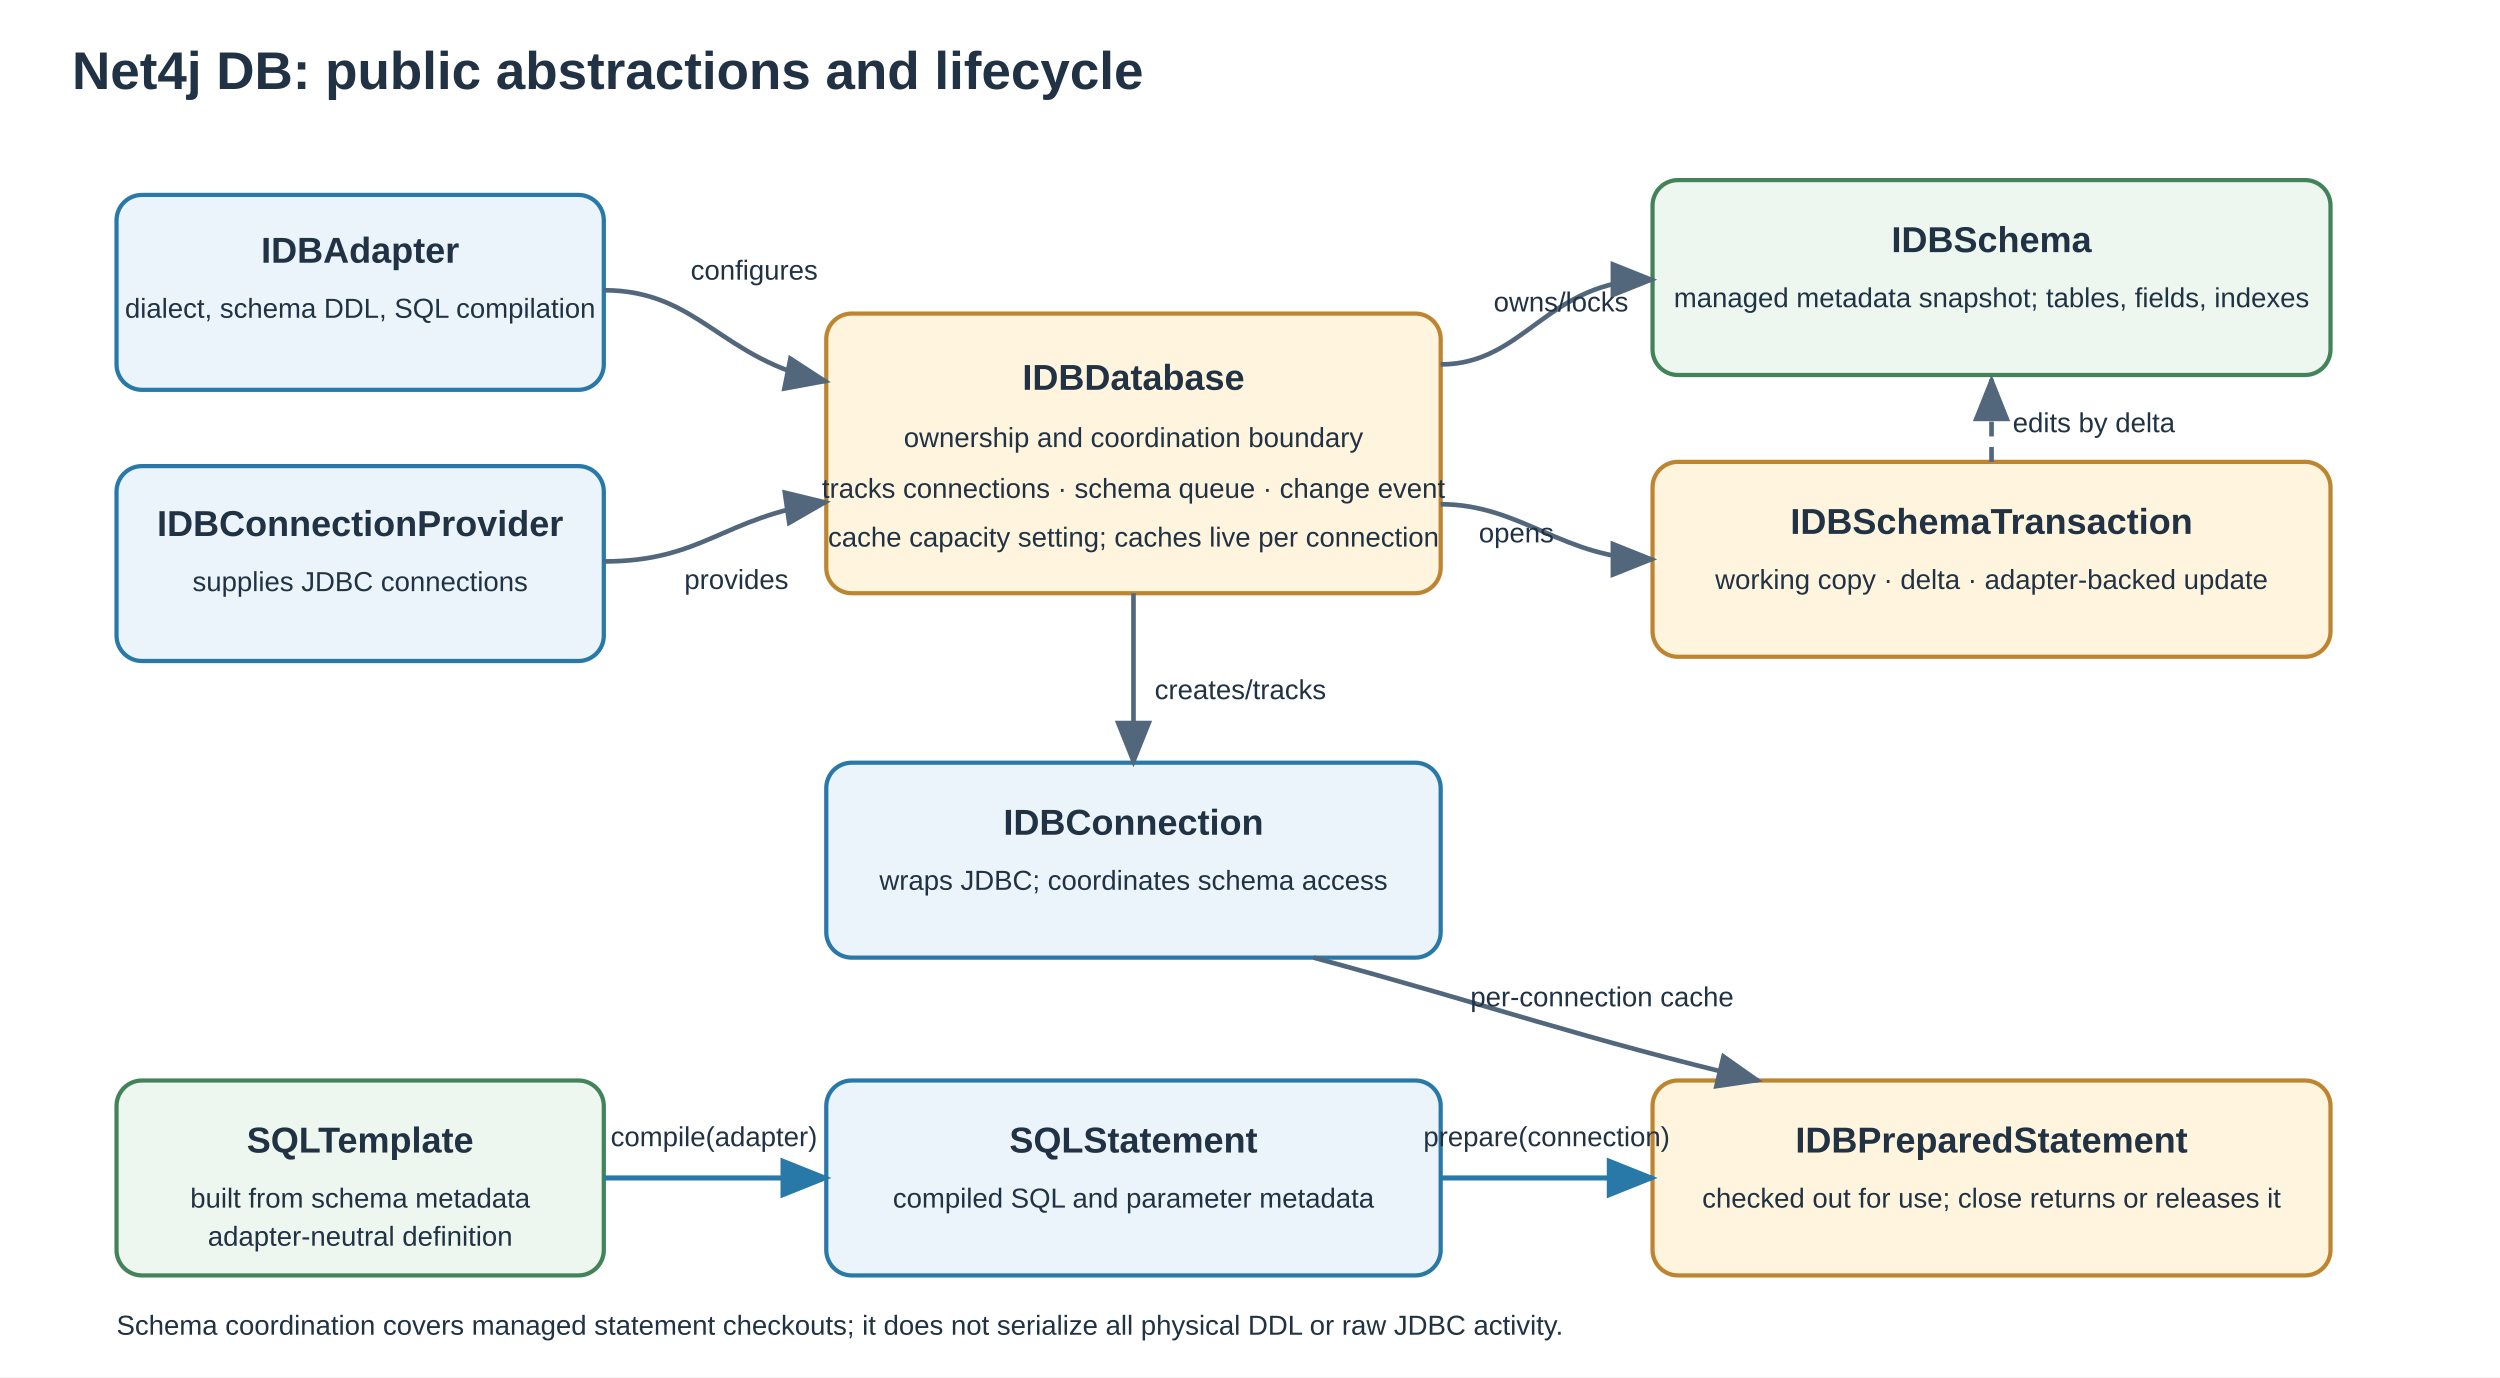
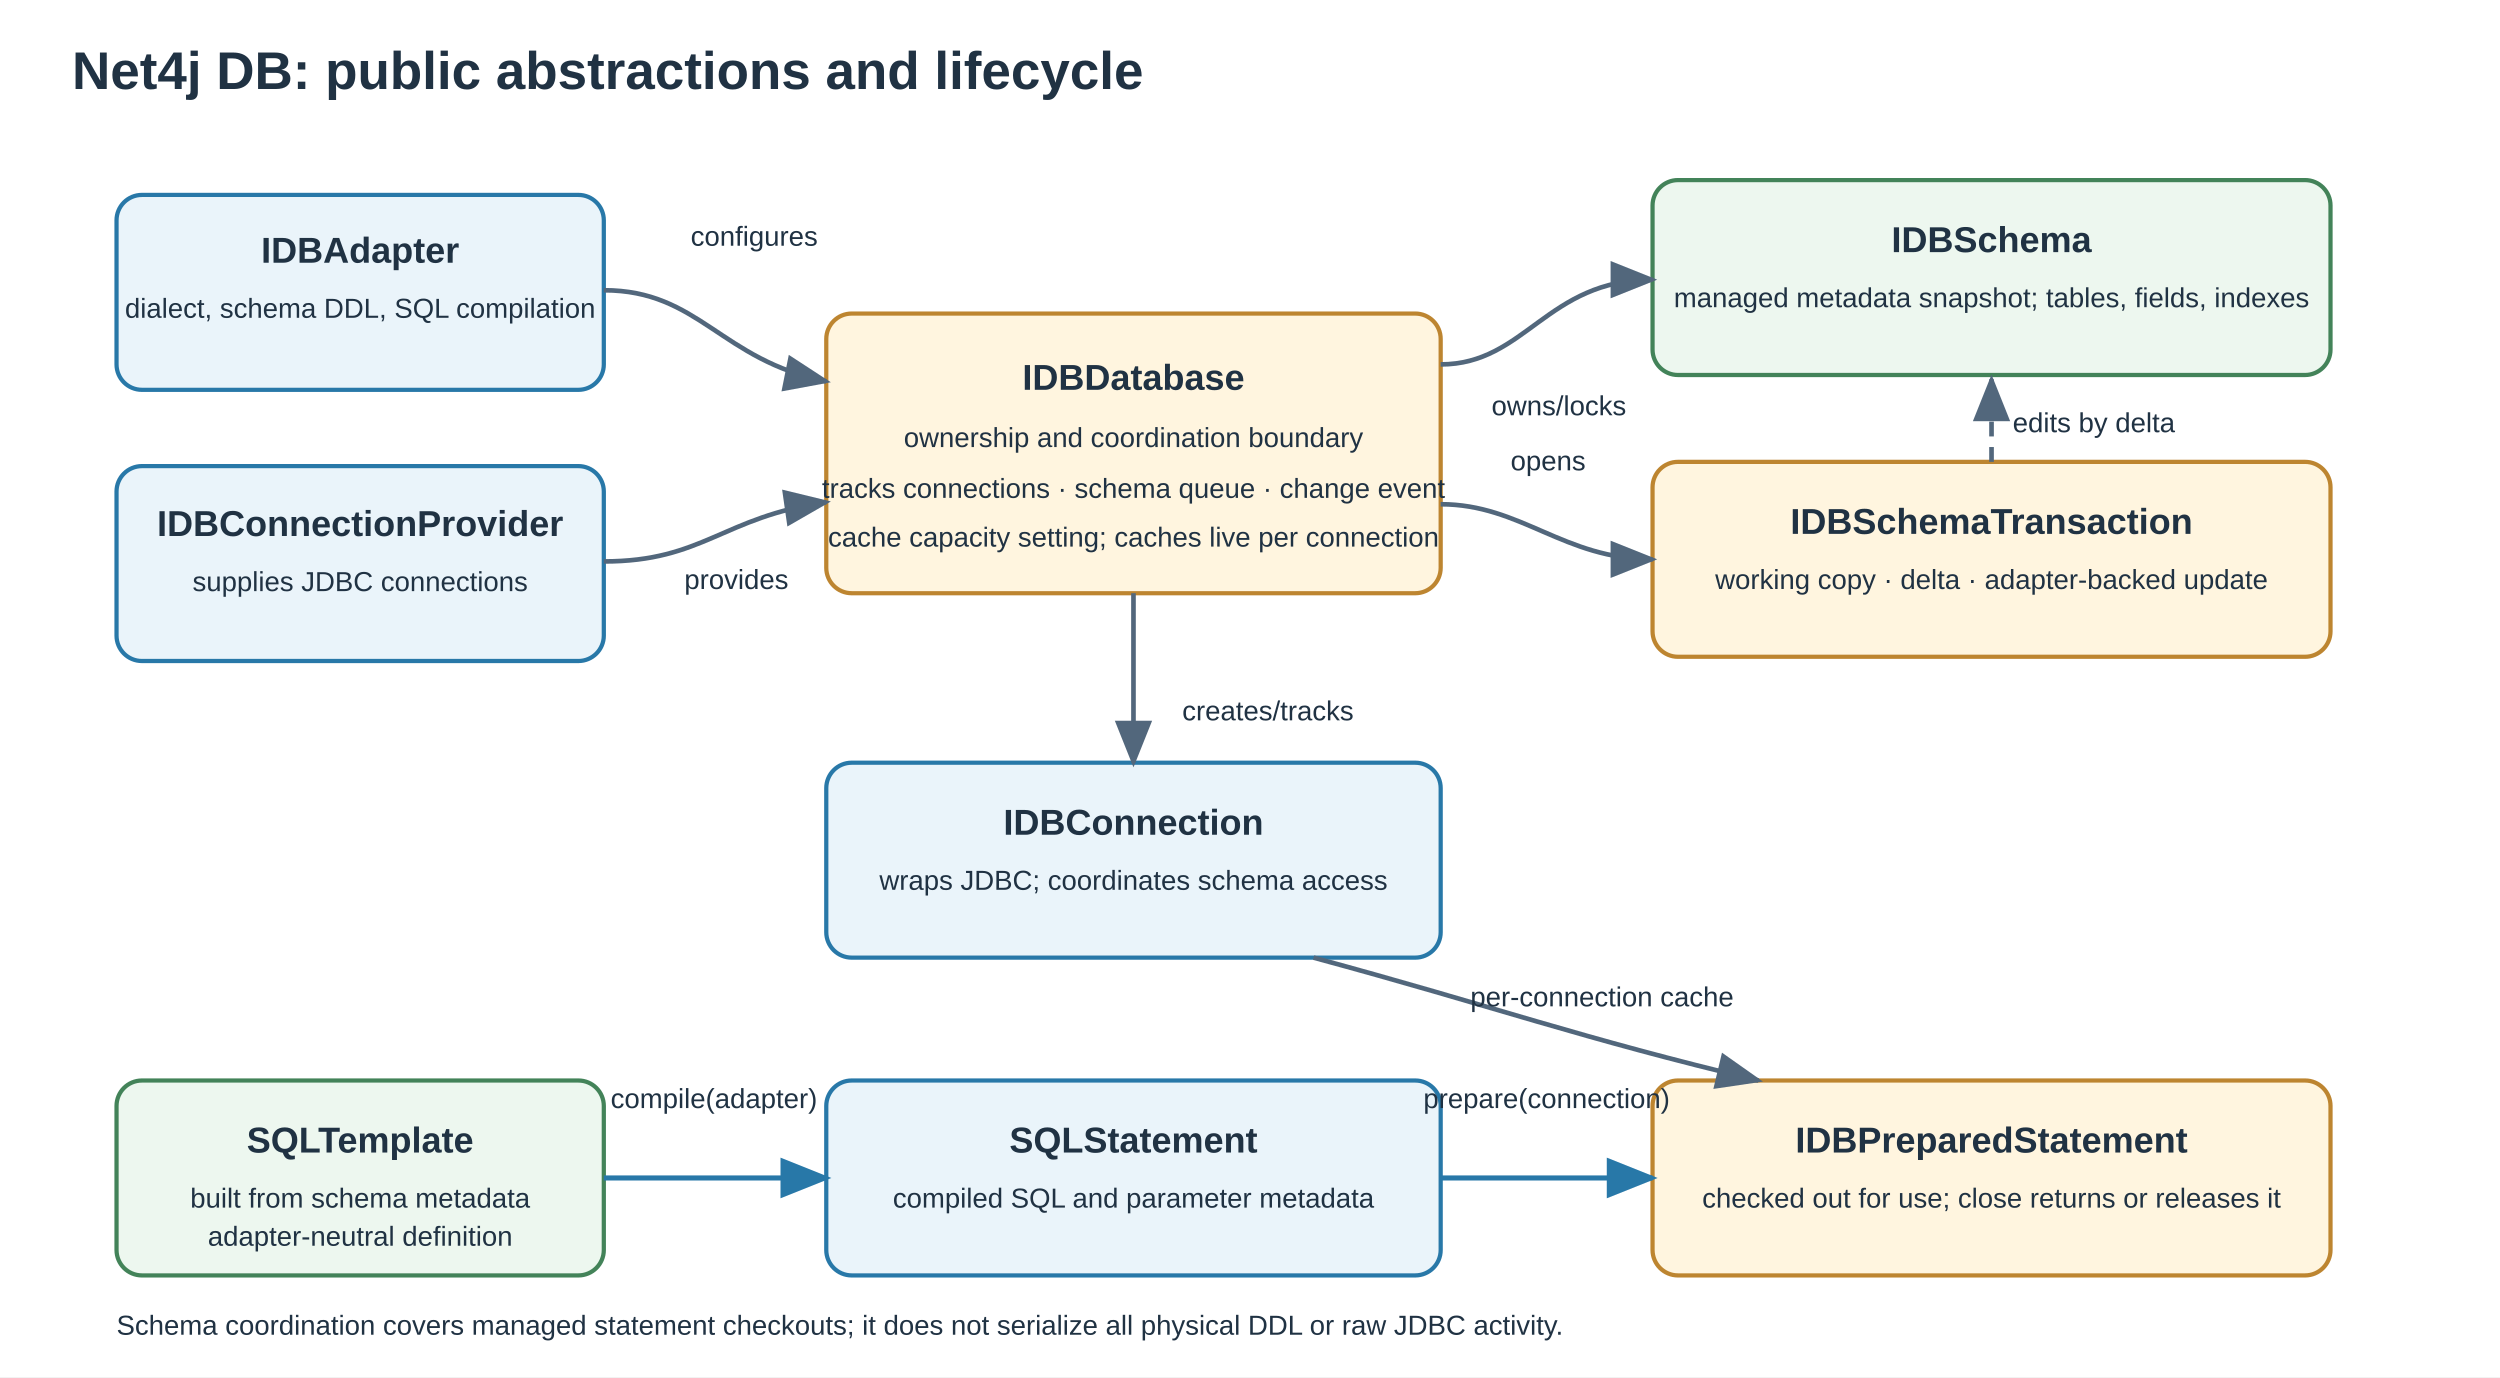
<svg xmlns="http://www.w3.org/2000/svg" width="1180" height="650" viewBox="0 0 1180 650" role="img" aria-labelledby="title desc">
  <defs>
    <marker id="arrow" markerWidth="10" markerHeight="8" refX="9" refY="4" orient="auto">
      <path d="M0,0 L10,4 L0,8 z" fill="#52677c" />
    </marker>
    <marker id="blueArrow" markerWidth="10" markerHeight="8" refX="9" refY="4" orient="auto">
      <path d="M0,0 L10,4 L0,8 z" fill="#2878a8" />
    </marker>
    <style>
      text { font-family: "Segoe UI", Arial, sans-serif; fill: #203243; }
      .title { font-size: 25px; font-weight: 700; }
      .label { font-size: 17px; font-weight: 700; }
      .small { font-size: 13px; }
      .box { fill: #f7fafc; stroke: #5d7182; stroke-width: 2; rx: 12; }
      .blue { fill: #eaf4fa; stroke: #2878a8; }
      .gold { fill: #fff5df; stroke: #bd8530; }
      .green { fill: #edf7ef; stroke: #438359; }
      .line { fill: none; stroke: #52677c; stroke-width: 2.2; marker-end: url(#arrow); }
      .compile { fill: none; stroke: #2878a8; stroke-width: 2.4; marker-end: url(#blueArrow); }
      .dash { stroke-dasharray: 7 5; }
    </style>
  </defs>
  <rect width="1180" height="650" fill="#ffffff" />
  <text x="34" y="42" class="title">Net4j DB: public abstractions and lifecycle</text>
  <rect x="55" y="92" width="230" height="92" class="box blue" />
  <text x="170" y="124" text-anchor="middle" class="label">IDBAdapter</text>
  <text x="170" y="150" text-anchor="middle" class="small">dialect, schema DDL, SQL compilation</text>
  <rect x="55" y="220" width="230" height="92" class="box blue" />
  <text x="170" y="253" text-anchor="middle" class="label">IDBConnectionProvider</text>
  <text x="170" y="279" text-anchor="middle" class="small">supplies JDBC connections</text>
  <rect x="390" y="148" width="290" height="132" class="box gold" />
  <text x="535" y="184" text-anchor="middle" class="label">IDBDatabase</text>
  <text x="535" y="211" text-anchor="middle" class="small">ownership and coordination boundary</text>
  <text x="535" y="235" text-anchor="middle" class="small">tracks connections · schema queue · change event</text>
  <text x="535" y="258" text-anchor="middle" class="small">cache capacity setting; caches live per connection</text>
  <path d="M285 137 C330 137 340 170 390 180" class="line" />
-   <text x="326" y="132" class="small">configures</text>
+   <text x="326" y="116" class="small">configures</text>
  <path d="M285 265 C332 265 341 244 390 237" class="line" />
  <text x="323" y="278" class="small">provides</text>
  <rect x="780" y="85" width="320" height="92" class="box green" />
  <text x="940" y="119" text-anchor="middle" class="label">IDBSchema</text>
  <text x="940" y="145" text-anchor="middle" class="small">managed metadata snapshot; tables, fields, indexes</text>
  <path d="M680 172 C720 172 730 132 780 132" class="line" />
-   <text x="705" y="147" class="small">owns/locks</text>
+   <text x="704" y="196" class="small">owns/locks</text>
  <rect x="780" y="218" width="320" height="92" class="box gold" />
  <text x="940" y="252" text-anchor="middle" class="label">IDBSchemaTransaction</text>
  <text x="940" y="278" text-anchor="middle" class="small">working copy · delta · adapter-backed update</text>
  <path d="M680 238 C718 238 738 264 780 264" class="line" />
-   <text x="698" y="256" class="small">opens</text>
+   <text x="713" y="222" class="small">opens</text>
  <path d="M940 218 L940 179" class="line dash" />
  <text x="950" y="204" class="small">edits by delta</text>
  <rect x="390" y="360" width="290" height="92" class="box blue" />
  <text x="535" y="394" text-anchor="middle" class="label">IDBConnection</text>
  <text x="535" y="420" text-anchor="middle" class="small">wraps JDBC; coordinates schema access</text>
  <path d="M535 280 L535 360" class="line" />
-   <text x="545" y="330" class="small">creates/tracks</text>
+   <text x="558" y="340" class="small">creates/tracks</text>
  <rect x="55" y="510" width="230" height="92" class="box green" />
  <text x="170" y="544" text-anchor="middle" class="label">SQLTemplate</text>
  <text x="170" y="570" text-anchor="middle" class="small">built from schema metadata</text>
  <text x="170" y="588" text-anchor="middle" class="small">adapter-neutral definition</text>
  <rect x="390" y="510" width="290" height="92" class="box blue" />
  <text x="535" y="544" text-anchor="middle" class="label">SQLStatement</text>
  <text x="535" y="570" text-anchor="middle" class="small">compiled SQL and parameter metadata</text>
  <path d="M285 556 L390 556" class="compile" />
-   <text x="337" y="541" text-anchor="middle" class="small">compile(adapter)</text>
+   <text x="337" y="523" text-anchor="middle" class="small">compile(adapter)</text>
  <rect x="780" y="510" width="320" height="92" class="box gold" />
  <text x="940" y="544" text-anchor="middle" class="label">IDBPreparedStatement</text>
  <text x="940" y="570" text-anchor="middle" class="small">checked out for use; close returns or releases it</text>
  <path d="M680 556 L780 556" class="compile" />
-   <text x="730" y="541" text-anchor="middle" class="small">prepare(connection)</text>
+   <text x="730" y="523" text-anchor="middle" class="small">prepare(connection)</text>
  <path d="M620 452 C705 475 746 490 830 510" class="line" />
  <text x="694" y="475" class="small">per-connection cache</text>
  <text x="55" y="630" class="small">Schema coordination covers managed statement checkouts; it does not serialize all physical DDL or raw JDBC activity.</text>
</svg>
